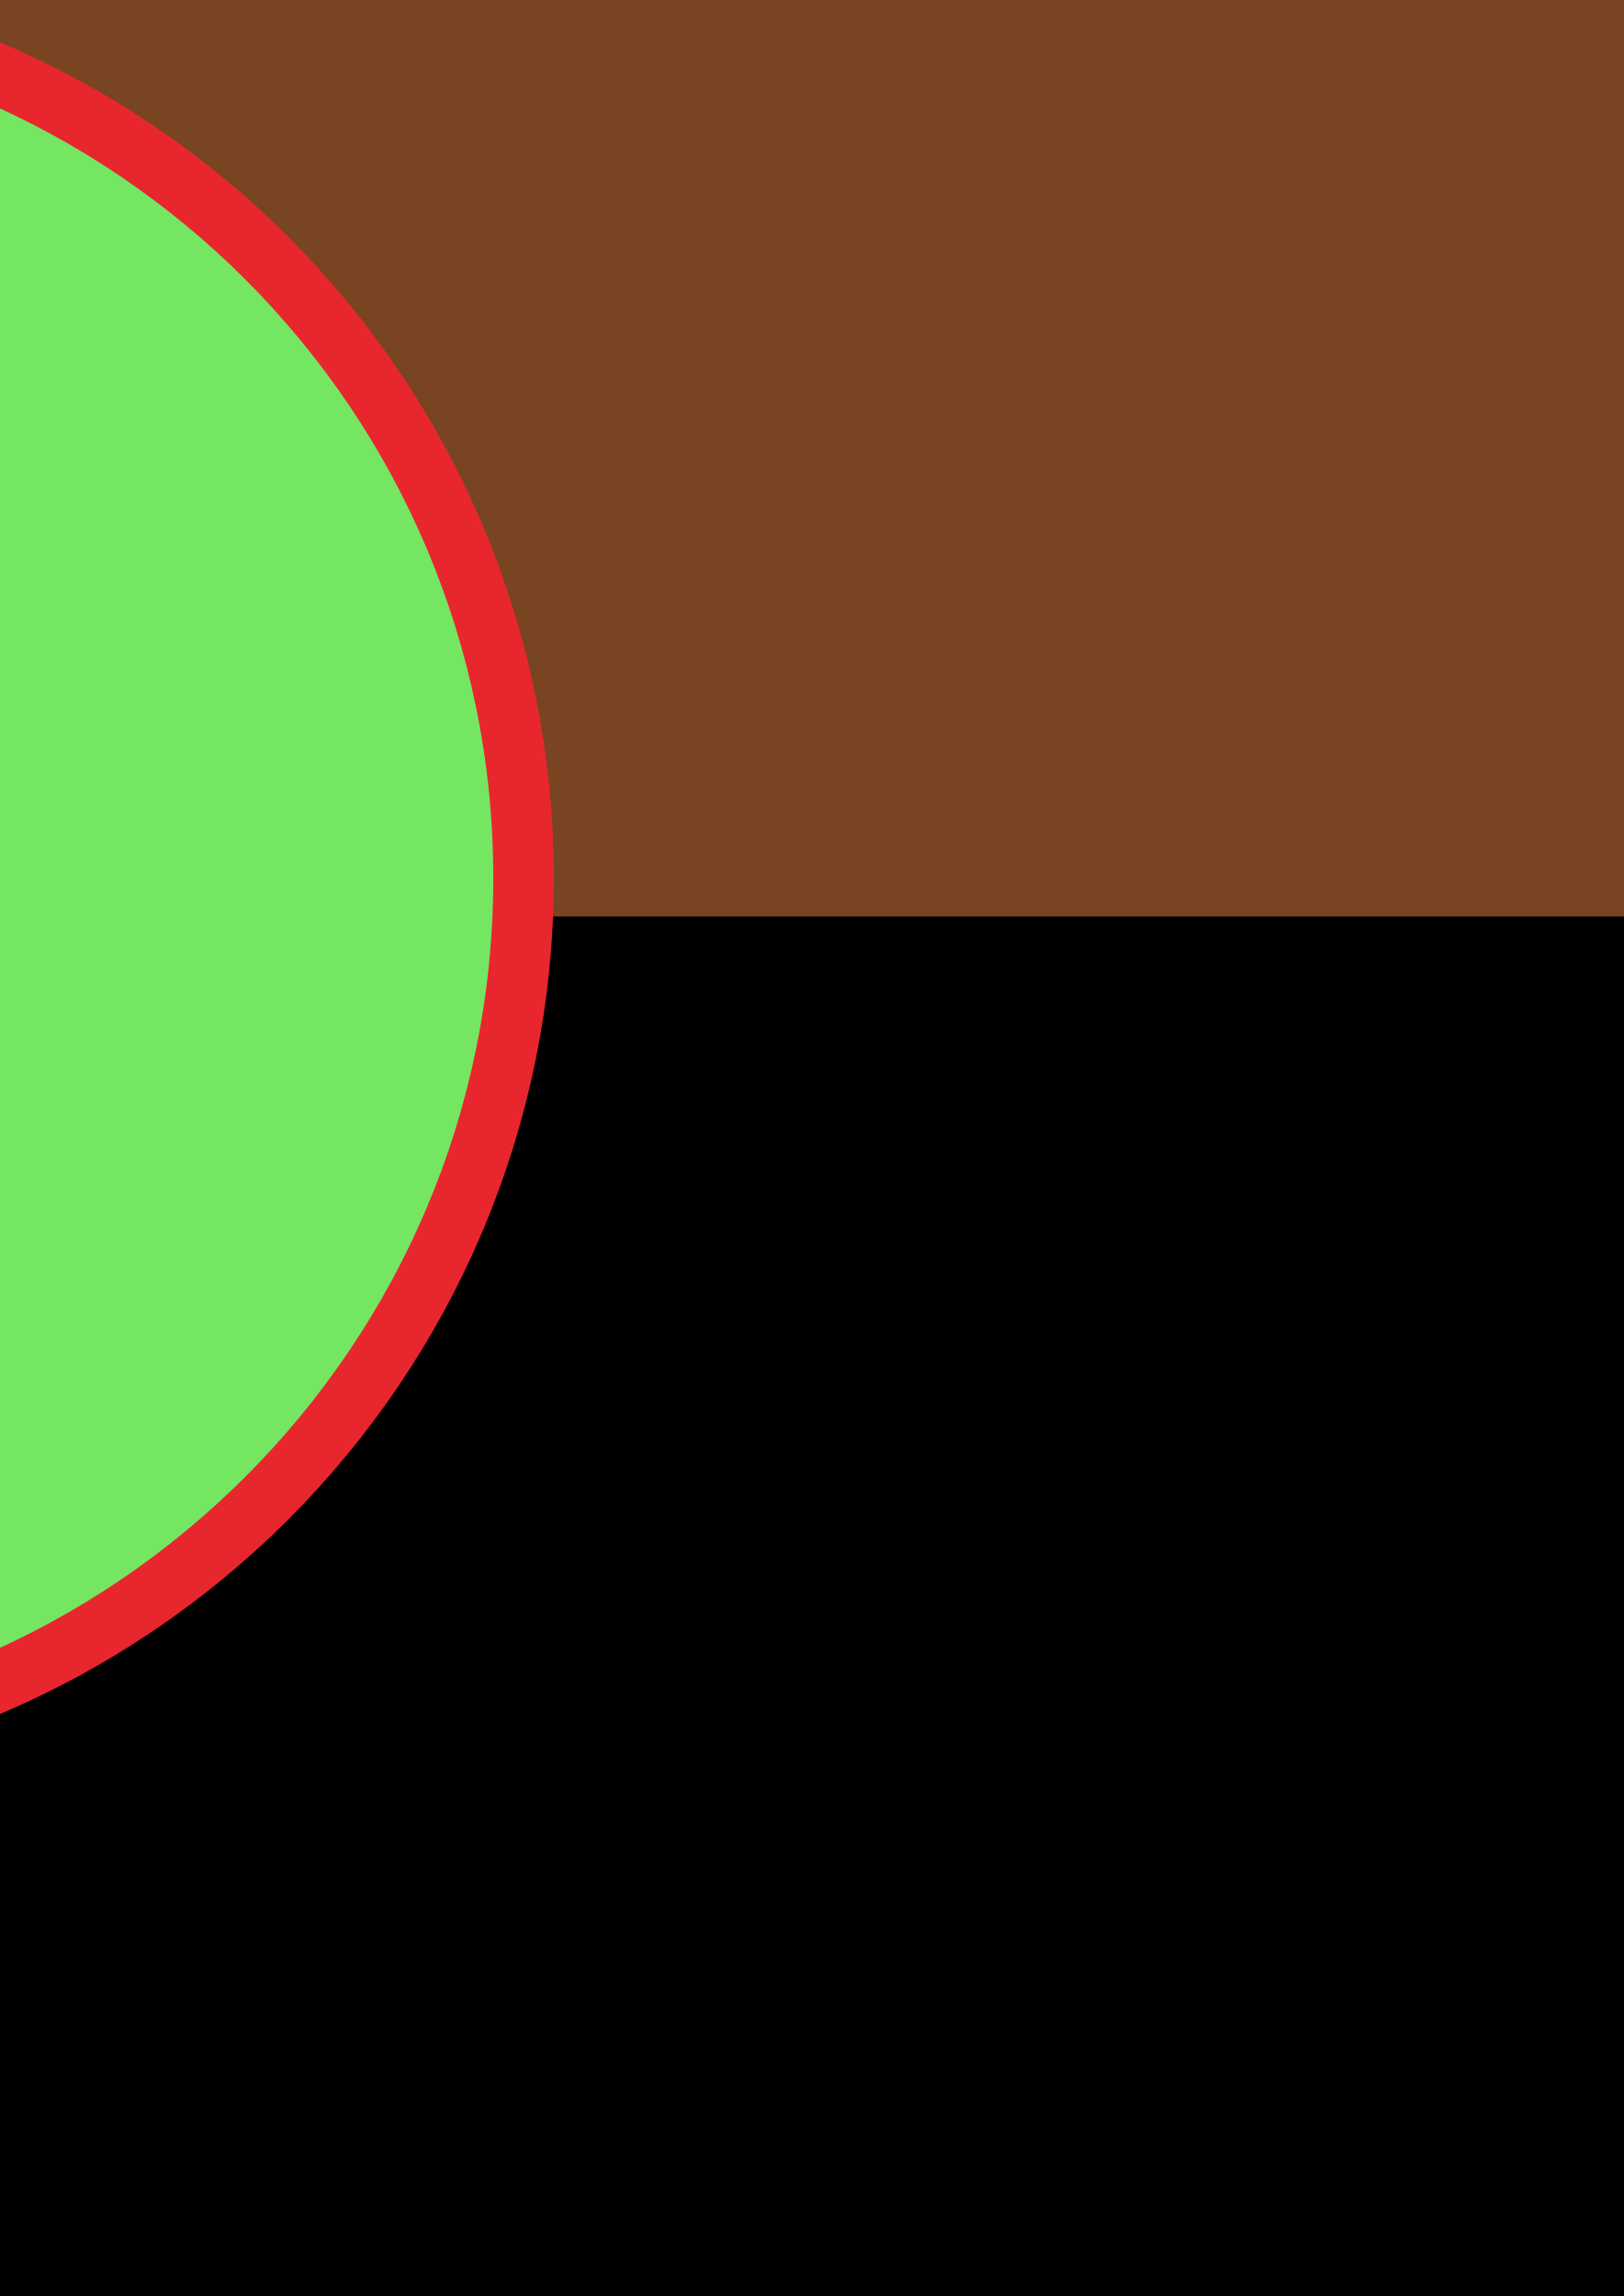
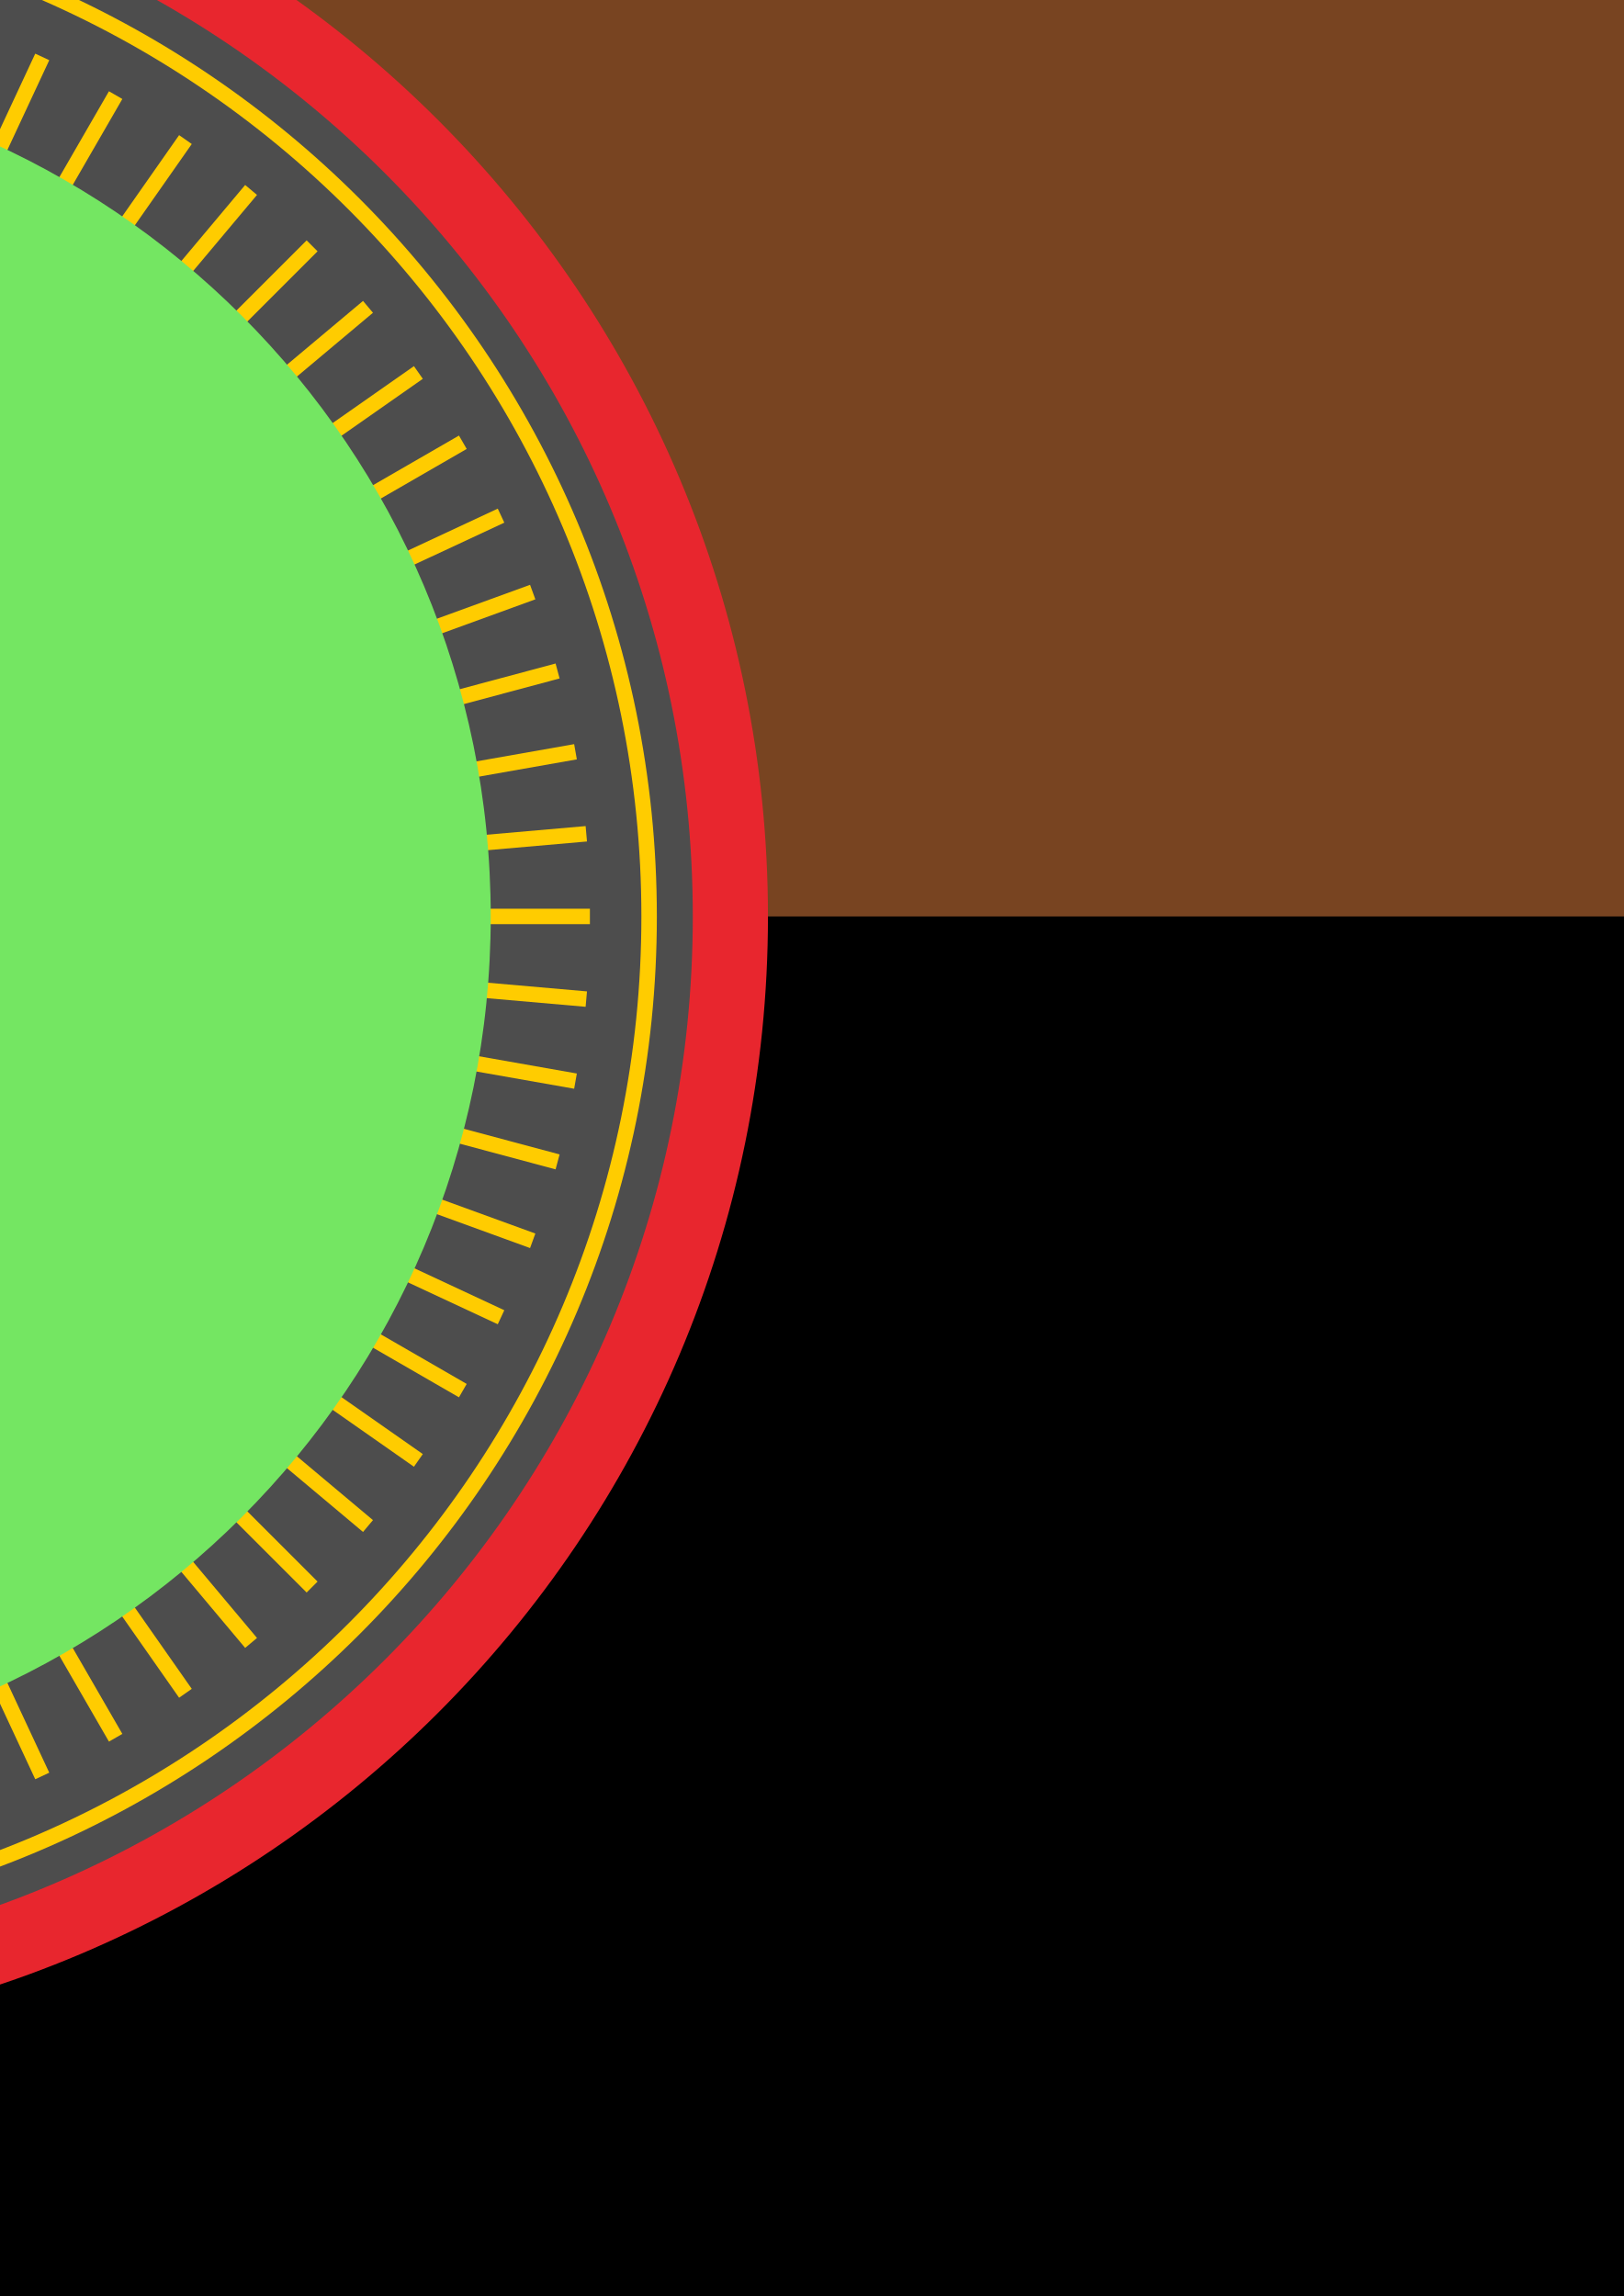
<svg xmlns="http://www.w3.org/2000/svg" width="210mm" height="297mm" viewBox="0 0 210 297" version="1.1" id="svg8">
  <defs id="defs2" />
  <g id="layer1">
    <rect style="color:#000000;overflow:visible;opacity:1;fill:#000000;fill-opacity:1;fill-rule:evenodd;stroke:none;stroke-width:2;stroke-miterlimit:4;stroke-dasharray:none;stroke-dashoffset:536.693;stroke-opacity:1" id="rect2472" width="600" height="400" x="-346.381" y="-81.454" />
    <rect style="color:#000000;overflow:visible;opacity:1;fill:#784421;fill-opacity:1;fill-rule:evenodd;stroke:none;stroke-width:1.414;stroke-miterlimit:4;stroke-dasharray:none;stroke-dashoffset:536.693;stroke-opacity:1" id="rect2472-9" width="600" height="200" x="-346.381" y="-81.454" />
-     <g id="g2501" transform="matrix(0.7831184,0,0,0.7831184,-14.55483,21.44812)">
-       <circle r="144.879" cy="117.662" cx="-39.823" id="path965" style="color:#000000;overflow:visible;opacity:1;fill:#74e662;fill-opacity:1;fill-rule:evenodd;stroke:#e8262e;stroke-width:10;stroke-miterlimit:4;stroke-dasharray:none;stroke-dashoffset:0;stroke-opacity:1" />
-       <g transform="translate(5.996445,-5.370342)" id="g2470">
+     <g id="g2501" transform="matrix(0.7831184,0,0,0.7831184,-14.63406,34.43942)">
+       <circle style="color:#000000;overflow:visible;opacity:1;fill:#000000;fill-opacity:1;fill-rule:evenodd;stroke:#0000ff;stroke-width:3.619;stroke-miterlimit:4;stroke-dasharray:none;stroke-dashoffset:536.693;stroke-opacity:1" id="path1798" cx="-40.54" cy="107.4" r="180.222" />
+       <g id="g2720" transform="translate(-0.7163734,0.8503799)">
+         <circle style="color:#000000;overflow:visible;opacity:1;fill:#4d4d4d;fill-opacity:1;fill-rule:evenodd;stroke:#e8262e;stroke-width:12.414;stroke-miterlimit:4;stroke-dasharray:none;stroke-dashoffset:0;stroke-opacity:1" id="path965" cx="-39.823" cy="106.55" r="179.849" />
+         <circle style="color:#000000;overflow:visible;opacity:1;fill:none;fill-opacity:1;fill-rule:evenodd;stroke:#ffcc00;stroke-width:2.554;stroke-miterlimit:4;stroke-dasharray:none;stroke-dashoffset:0;stroke-opacity:1" id="path965-5" cx="-39.823" cy="106.55" r="166.429" />
+         <g id="g2645">
+           <g id="g2412">
+             <g id="g2388">
+               <g id="g1878">
+                 <g id="g1849">
+                   <path style="fill:none;fill-rule:evenodd;stroke:#ffcc00;stroke-width:2.554;stroke-linecap:butt;stroke-linejoin:miter;stroke-miterlimit:4;stroke-dasharray:none;stroke-opacity:1" d="m -39.823,-50.102 c 0,143.341 0,313.303 0,313.303" id="path1830" />
+                   <path style="fill:none;fill-rule:evenodd;stroke:#ffcc00;stroke-width:2.554;stroke-linecap:butt;stroke-linejoin:miter;stroke-miterlimit:4;stroke-dasharray:none;stroke-opacity:1" d="M -53.476,-49.506 C -40.983,93.29 -26.17,262.605 -26.17,262.605" id="path1830-3" />
+                 </g>
+                 <g id="g1849-5" transform="rotate(-10,-39.82315,106.5496)">
+                   <path style="fill:none;fill-rule:evenodd;stroke:#ffcc00;stroke-width:2.554;stroke-linecap:butt;stroke-linejoin:miter;stroke-miterlimit:4;stroke-dasharray:none;stroke-opacity:1" d="m -39.823,-50.102 c 0,143.341 0,313.303 0,313.303" id="path1830-6" />
+                   <path style="fill:none;fill-rule:evenodd;stroke:#ffcc00;stroke-width:2.554;stroke-linecap:butt;stroke-linejoin:miter;stroke-miterlimit:4;stroke-dasharray:none;stroke-opacity:1" d="M -53.476,-49.506 C -40.983,93.29 -26.17,262.605 -26.17,262.605" id="path1830-3-2" />
+                 </g>
+               </g>
+               <g transform="rotate(-20,-39.82316,106.5496)" id="g1878-2">
+                 <g id="g1849-2">
+                   <path style="fill:none;fill-rule:evenodd;stroke:#ffcc00;stroke-width:2.554;stroke-linecap:butt;stroke-linejoin:miter;stroke-miterlimit:4;stroke-dasharray:none;stroke-opacity:1" d="m -39.823,-50.102 c 0,143.341 0,313.303 0,313.303" id="path1830-61" />
+                   <path style="fill:none;fill-rule:evenodd;stroke:#ffcc00;stroke-width:2.554;stroke-linecap:butt;stroke-linejoin:miter;stroke-miterlimit:4;stroke-dasharray:none;stroke-opacity:1" d="M -53.476,-49.506 C -40.983,93.29 -26.17,262.605 -26.17,262.605" id="path1830-3-0" />
+                 </g>
+                 <g id="g1849-5-6" transform="rotate(-10,-39.82315,106.5496)">
+                   <path style="fill:none;fill-rule:evenodd;stroke:#ffcc00;stroke-width:2.554;stroke-linecap:butt;stroke-linejoin:miter;stroke-miterlimit:4;stroke-dasharray:none;stroke-opacity:1" d="m -39.823,-50.102 c 0,143.341 0,313.303 0,313.303" id="path1830-6-1" />
+                   <path style="fill:none;fill-rule:evenodd;stroke:#ffcc00;stroke-width:2.554;stroke-linecap:butt;stroke-linejoin:miter;stroke-miterlimit:4;stroke-dasharray:none;stroke-opacity:1" d="M -53.476,-49.506 C -40.983,93.29 -26.17,262.605 -26.17,262.605" id="path1830-3-2-5" />
+                 </g>
+               </g>
+               <g transform="rotate(-40,-39.82316,106.5496)" id="g1878-2-9">
+                 <g id="g1849-2-4">
+                   <path style="fill:none;fill-rule:evenodd;stroke:#ffcc00;stroke-width:2.554;stroke-linecap:butt;stroke-linejoin:miter;stroke-miterlimit:4;stroke-dasharray:none;stroke-opacity:1" d="m -39.823,-50.102 c 0,143.341 0,313.303 0,313.303" id="path1830-61-9" />
+                   <path style="fill:none;fill-rule:evenodd;stroke:#ffcc00;stroke-width:2.554;stroke-linecap:butt;stroke-linejoin:miter;stroke-miterlimit:4;stroke-dasharray:none;stroke-opacity:1" d="M -53.476,-49.506 C -40.983,93.29 -26.17,262.605 -26.17,262.605" id="path1830-3-0-0" />
+                 </g>
+                 <g id="g1849-5-6-9" transform="rotate(-10,-39.82315,106.5496)">
+                   <path style="fill:none;fill-rule:evenodd;stroke:#ffcc00;stroke-width:2.554;stroke-linecap:butt;stroke-linejoin:miter;stroke-miterlimit:4;stroke-dasharray:none;stroke-opacity:1" d="m -39.823,-50.102 c 0,143.341 0,313.303 0,313.303" id="path1830-6-1-1" />
+                   <path style="fill:none;fill-rule:evenodd;stroke:#ffcc00;stroke-width:2.554;stroke-linecap:butt;stroke-linejoin:miter;stroke-miterlimit:4;stroke-dasharray:none;stroke-opacity:1" d="M -53.476,-49.506 C -40.983,93.29 -26.17,262.605 -26.17,262.605" id="path1830-3-2-5-7" />
+                 </g>
+               </g>
+             </g>
+           </g>
+           <g transform="rotate(-60,-39.82316,106.5496)" id="g2412-7">
+             <g id="g2388-1">
+               <g id="g1878-1">
+                 <g id="g1849-59">
+                   <path style="fill:none;fill-rule:evenodd;stroke:#ffcc00;stroke-width:2.554;stroke-linecap:butt;stroke-linejoin:miter;stroke-miterlimit:4;stroke-dasharray:none;stroke-opacity:1" d="m -39.823,-50.102 c 0,143.341 0,313.303 0,313.303" id="path1830-7" />
+                   <path style="fill:none;fill-rule:evenodd;stroke:#ffcc00;stroke-width:2.554;stroke-linecap:butt;stroke-linejoin:miter;stroke-miterlimit:4;stroke-dasharray:none;stroke-opacity:1" d="M -53.476,-49.506 C -40.983,93.29 -26.17,262.605 -26.17,262.605" id="path1830-3-7" />
+                 </g>
+                 <g id="g1849-5-67" transform="rotate(-10,-39.82315,106.5496)">
+                   <path style="fill:none;fill-rule:evenodd;stroke:#ffcc00;stroke-width:2.554;stroke-linecap:butt;stroke-linejoin:miter;stroke-miterlimit:4;stroke-dasharray:none;stroke-opacity:1" d="m -39.823,-50.102 c 0,143.341 0,313.303 0,313.303" id="path1830-6-3" />
+                   <path style="fill:none;fill-rule:evenodd;stroke:#ffcc00;stroke-width:2.554;stroke-linecap:butt;stroke-linejoin:miter;stroke-miterlimit:4;stroke-dasharray:none;stroke-opacity:1" d="M -53.476,-49.506 C -40.983,93.29 -26.17,262.605 -26.17,262.605" id="path1830-3-2-6" />
+                 </g>
+               </g>
+               <g transform="rotate(-20,-39.82316,106.5496)" id="g1878-2-5">
+                 <g id="g1849-2-6">
+                   <path style="fill:none;fill-rule:evenodd;stroke:#ffcc00;stroke-width:2.554;stroke-linecap:butt;stroke-linejoin:miter;stroke-miterlimit:4;stroke-dasharray:none;stroke-opacity:1" d="m -39.823,-50.102 c 0,143.341 0,313.303 0,313.303" id="path1830-61-3" />
+                   <path style="fill:none;fill-rule:evenodd;stroke:#ffcc00;stroke-width:2.554;stroke-linecap:butt;stroke-linejoin:miter;stroke-miterlimit:4;stroke-dasharray:none;stroke-opacity:1" d="M -53.476,-49.506 C -40.983,93.29 -26.17,262.605 -26.17,262.605" id="path1830-3-0-9" />
+                 </g>
+                 <g id="g1849-5-6-4" transform="rotate(-10,-39.82315,106.5496)">
+                   <path style="fill:none;fill-rule:evenodd;stroke:#ffcc00;stroke-width:2.554;stroke-linecap:butt;stroke-linejoin:miter;stroke-miterlimit:4;stroke-dasharray:none;stroke-opacity:1" d="m -39.823,-50.102 c 0,143.341 0,313.303 0,313.303" id="path1830-6-1-8" />
+                   <path style="fill:none;fill-rule:evenodd;stroke:#ffcc00;stroke-width:2.554;stroke-linecap:butt;stroke-linejoin:miter;stroke-miterlimit:4;stroke-dasharray:none;stroke-opacity:1" d="M -53.476,-49.506 C -40.983,93.29 -26.17,262.605 -26.17,262.605" id="path1830-3-2-5-1" />
+                 </g>
+               </g>
+               <g transform="rotate(-40,-39.82316,106.5496)" id="g1878-2-9-2">
+                 <g id="g1849-2-4-9">
+                   <path style="fill:none;fill-rule:evenodd;stroke:#ffcc00;stroke-width:2.554;stroke-linecap:butt;stroke-linejoin:miter;stroke-miterlimit:4;stroke-dasharray:none;stroke-opacity:1" d="m -39.823,-50.102 c 0,143.341 0,313.303 0,313.303" id="path1830-61-9-3" />
+                   <path style="fill:none;fill-rule:evenodd;stroke:#ffcc00;stroke-width:2.554;stroke-linecap:butt;stroke-linejoin:miter;stroke-miterlimit:4;stroke-dasharray:none;stroke-opacity:1" d="M -53.476,-49.506 C -40.983,93.29 -26.17,262.605 -26.17,262.605" id="path1830-3-0-0-9" />
+                 </g>
+                 <g id="g1849-5-6-9-0" transform="rotate(-10,-39.82315,106.5496)">
+                   <path style="fill:none;fill-rule:evenodd;stroke:#ffcc00;stroke-width:2.554;stroke-linecap:butt;stroke-linejoin:miter;stroke-miterlimit:4;stroke-dasharray:none;stroke-opacity:1" d="m -39.823,-50.102 c 0,143.341 0,313.303 0,313.303" id="path1830-6-1-1-8" />
+                   <path style="fill:none;fill-rule:evenodd;stroke:#ffcc00;stroke-width:2.554;stroke-linecap:butt;stroke-linejoin:miter;stroke-miterlimit:4;stroke-dasharray:none;stroke-opacity:1" d="M -53.476,-49.506 C -40.983,93.29 -26.17,262.605 -26.17,262.605" id="path1830-3-2-5-7-8" />
+                 </g>
+               </g>
+             </g>
+           </g>
+           <g transform="rotate(-120,-39.82316,106.5496)" id="g2412-7-5">
+             <g id="g2388-1-0">
+               <g id="g1878-1-9">
+                 <g id="g1849-59-6">
+                   <path style="fill:none;fill-rule:evenodd;stroke:#ffcc00;stroke-width:2.554;stroke-linecap:butt;stroke-linejoin:miter;stroke-miterlimit:4;stroke-dasharray:none;stroke-opacity:1" d="m -39.823,-50.102 c 0,143.341 0,313.303 0,313.303" id="path1830-7-3" />
+                   <path style="fill:none;fill-rule:evenodd;stroke:#ffcc00;stroke-width:2.554;stroke-linecap:butt;stroke-linejoin:miter;stroke-miterlimit:4;stroke-dasharray:none;stroke-opacity:1" d="M -53.476,-49.506 C -40.983,93.29 -26.17,262.605 -26.17,262.605" id="path1830-3-7-8" />
+                 </g>
+                 <g id="g1849-5-67-5" transform="rotate(-10,-39.82315,106.5496)">
+                   <path style="fill:none;fill-rule:evenodd;stroke:#ffcc00;stroke-width:2.554;stroke-linecap:butt;stroke-linejoin:miter;stroke-miterlimit:4;stroke-dasharray:none;stroke-opacity:1" d="m -39.823,-50.102 c 0,143.341 0,313.303 0,313.303" id="path1830-6-3-6" />
+                   <path style="fill:none;fill-rule:evenodd;stroke:#ffcc00;stroke-width:2.554;stroke-linecap:butt;stroke-linejoin:miter;stroke-miterlimit:4;stroke-dasharray:none;stroke-opacity:1" d="M -53.476,-49.506 C -40.983,93.29 -26.17,262.605 -26.17,262.605" id="path1830-3-2-6-1" />
+                 </g>
+               </g>
+               <g transform="rotate(-20,-39.82316,106.5496)" id="g1878-2-5-1">
+                 <g id="g1849-2-6-5">
+                   <path style="fill:none;fill-rule:evenodd;stroke:#ffcc00;stroke-width:2.554;stroke-linecap:butt;stroke-linejoin:miter;stroke-miterlimit:4;stroke-dasharray:none;stroke-opacity:1" d="m -39.823,-50.102 c 0,143.341 0,313.303 0,313.303" id="path1830-61-3-9" />
+                   <path style="fill:none;fill-rule:evenodd;stroke:#ffcc00;stroke-width:2.554;stroke-linecap:butt;stroke-linejoin:miter;stroke-miterlimit:4;stroke-dasharray:none;stroke-opacity:1" d="M -53.476,-49.506 C -40.983,93.29 -26.17,262.605 -26.17,262.605" id="path1830-3-0-9-8" />
+                 </g>
+                 <g id="g1849-5-6-4-4" transform="rotate(-10,-39.82315,106.5496)">
+                   <path style="fill:none;fill-rule:evenodd;stroke:#ffcc00;stroke-width:2.554;stroke-linecap:butt;stroke-linejoin:miter;stroke-miterlimit:4;stroke-dasharray:none;stroke-opacity:1" d="m -39.823,-50.102 c 0,143.341 0,313.303 0,313.303" id="path1830-6-1-8-8" />
+                   <path style="fill:none;fill-rule:evenodd;stroke:#ffcc00;stroke-width:2.554;stroke-linecap:butt;stroke-linejoin:miter;stroke-miterlimit:4;stroke-dasharray:none;stroke-opacity:1" d="M -53.476,-49.506 C -40.983,93.29 -26.17,262.605 -26.17,262.605" id="path1830-3-2-5-1-1" />
+                 </g>
+               </g>
+               <g transform="rotate(-40,-39.82316,106.5496)" id="g1878-2-9-2-0">
+                 <g id="g1849-2-4-9-3">
+                   <path style="fill:none;fill-rule:evenodd;stroke:#ffcc00;stroke-width:2.554;stroke-linecap:butt;stroke-linejoin:miter;stroke-miterlimit:4;stroke-dasharray:none;stroke-opacity:1" d="m -39.823,-50.102 c 0,143.341 0,313.303 0,313.303" id="path1830-61-9-3-0" />
+                   <path style="fill:none;fill-rule:evenodd;stroke:#ffcc00;stroke-width:2.554;stroke-linecap:butt;stroke-linejoin:miter;stroke-miterlimit:4;stroke-dasharray:none;stroke-opacity:1" d="M -53.476,-49.506 C -40.983,93.29 -26.17,262.605 -26.17,262.605" id="path1830-3-0-0-9-4" />
+                 </g>
+                 <g id="g1849-5-6-9-0-4" transform="rotate(-10,-39.82315,106.5496)">
+                   <path style="fill:none;fill-rule:evenodd;stroke:#ffcc00;stroke-width:2.554;stroke-linecap:butt;stroke-linejoin:miter;stroke-miterlimit:4;stroke-dasharray:none;stroke-opacity:1" d="m -39.823,-50.102 c 0,143.341 0,313.303 0,313.303" id="path1830-6-1-1-8-4" />
+                   <path style="fill:none;fill-rule:evenodd;stroke:#ffcc00;stroke-width:2.554;stroke-linecap:butt;stroke-linejoin:miter;stroke-miterlimit:4;stroke-dasharray:none;stroke-opacity:1" d="M -53.476,-49.506 C -40.983,93.29 -26.17,262.605 -26.17,262.605" id="path1830-3-2-5-7-8-4" />
+                 </g>
+               </g>
+             </g>
+           </g>
+         </g>
+         <circle style="color:#000000;overflow:visible;opacity:1;fill:#74e662;fill-opacity:1;fill-rule:evenodd;stroke:none;stroke-width:9.682;stroke-miterlimit:4;stroke-dasharray:none;stroke-dashoffset:0;stroke-opacity:1" id="path965-7" cx="-39.823" cy="106.55" r="140.271" />
+       </g>
+       <g transform="translate(5.280072,-13.47895)" id="g2470">
        <g id="g888">
          <rect y="110.446" x="-88.315" height="50.596" width="84.992" id="rect848" style="color:#000000;overflow:visible;opacity:1;fill:#ffffff;fill-opacity:1;fill-rule:evenodd;stroke:none;stroke-width:1.021;stroke-miterlimit:4;stroke-dasharray:none;stroke-dashoffset:0;stroke-opacity:1" />
          <path id="path865" d="M 7.371,110.809 H -99.01 l 53.19,-42.142 z" style="color:#000000;overflow:visible;opacity:1;fill:#ffffff;fill-opacity:1;fill-rule:evenodd;stroke:none;stroke-width:0.892;stroke-miterlimit:4;stroke-dasharray:none;stroke-dashoffset:0;stroke-opacity:1" />
          <path id="path865-6" d="M -99.01,110.809 -70.402,88.143 -45.82,68.667 7.371,110.809" style="color:#000000;overflow:visible;opacity:1;fill:none;fill-opacity:1;fill-rule:evenodd;stroke:#e8262e;stroke-width:9.2;stroke-miterlimit:4;stroke-dasharray:none;stroke-dashoffset:0;stroke-opacity:1" />
        </g>
        <g id="g963">
          <circle r="23.188" cy="127.421" cx="-45.82" id="path890" style="color:#000000;overflow:visible;opacity:1;fill:#ffffff;fill-opacity:1;fill-rule:evenodd;stroke:#0a8aff;stroke-width:2;stroke-miterlimit:4;stroke-dasharray:none;stroke-dashoffset:0;stroke-opacity:1" />
          <circle r="10.117" cy="119.375" cx="-45.82" id="path890-7" style="color:#000000;overflow:visible;opacity:1;fill:#ffffff;fill-opacity:1;fill-rule:evenodd;stroke:#ffbeff;stroke-width:2;stroke-miterlimit:4;stroke-dasharray:none;stroke-dashoffset:0;stroke-opacity:1" />
          <g style="stroke-width:2;stroke-miterlimit:4;stroke-dasharray:none" transform="translate(-0.07504296)" id="g955">
            <circle style="color:#000000;overflow:visible;opacity:1;fill:#ffffff;fill-opacity:1;fill-rule:evenodd;stroke:#ffbeff;stroke-width:2;stroke-miterlimit:4;stroke-dasharray:none;stroke-dashoffset:0;stroke-opacity:1" id="path890-7-5" cx="-54.24" cy="136.644" r="4.637" />
            <circle style="color:#000000;overflow:visible;opacity:1;fill:#ffffff;fill-opacity:1;fill-rule:evenodd;stroke:#bee0ff;stroke-width:2;stroke-miterlimit:4;stroke-dasharray:none;stroke-dashoffset:0;stroke-opacity:1" id="path890-7-5-3" cx="-37.25" cy="136.644" r="4.637" />
          </g>
        </g>
      </g>
    </g>
  </g>
</svg>
